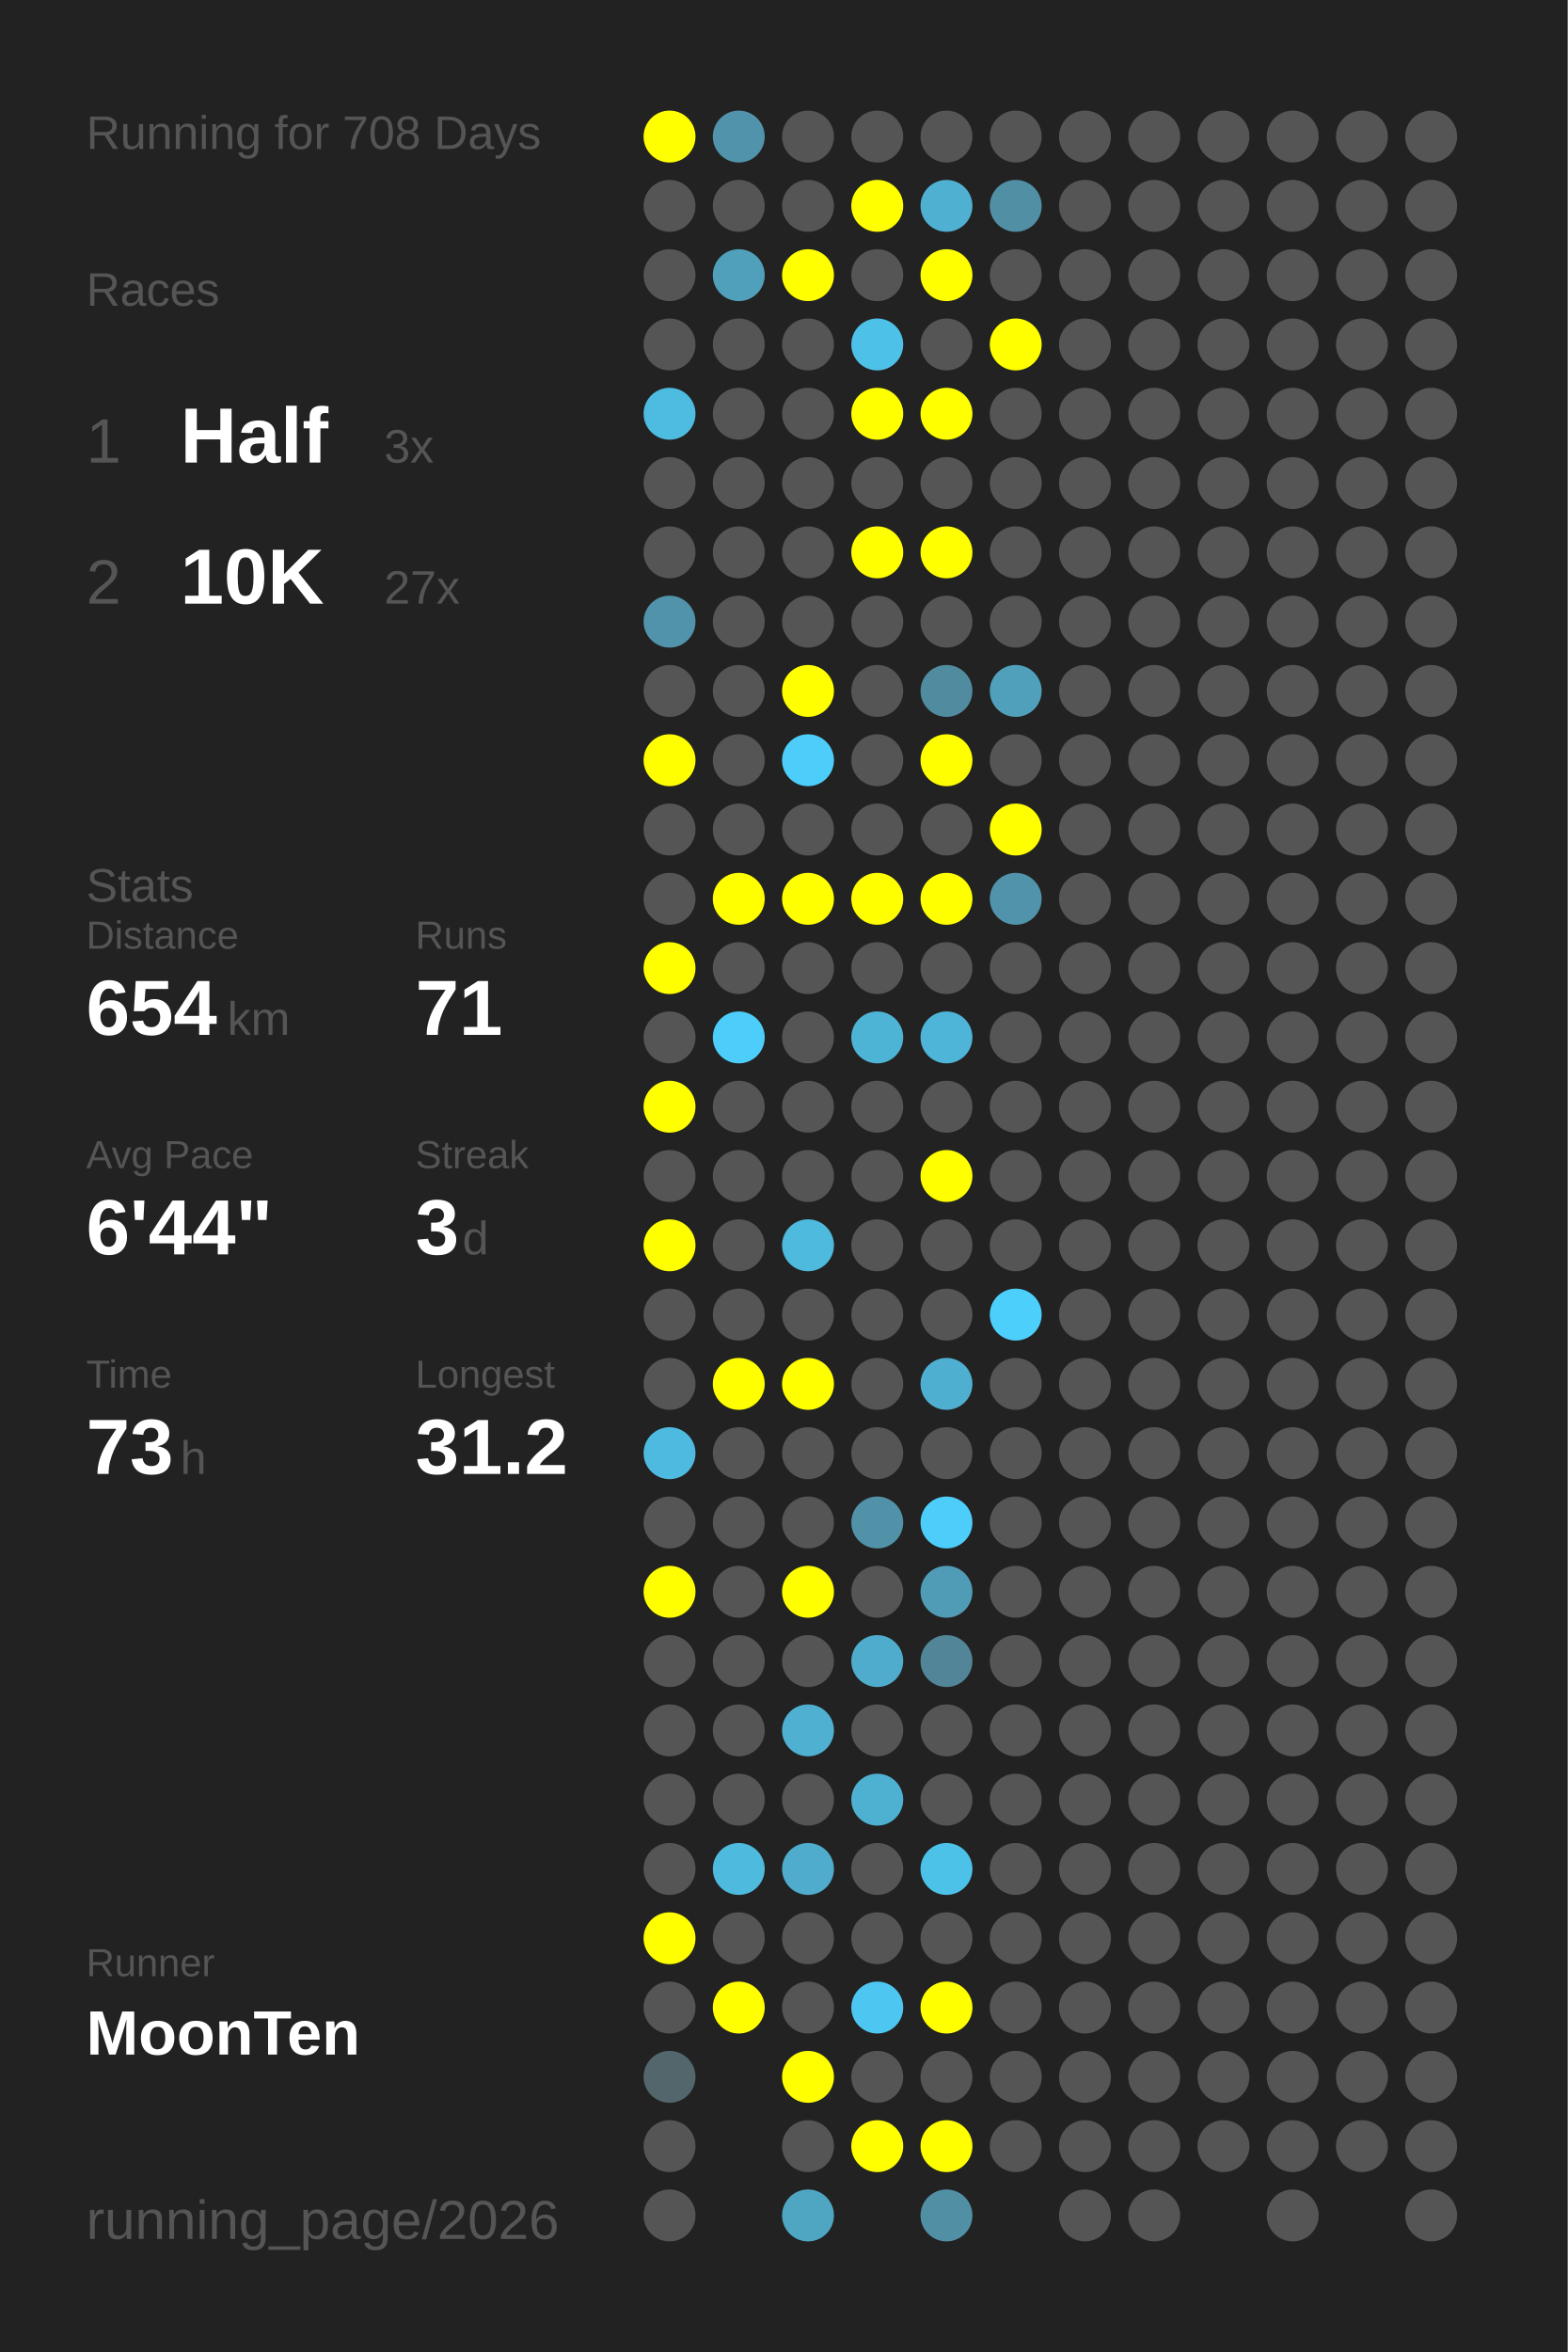
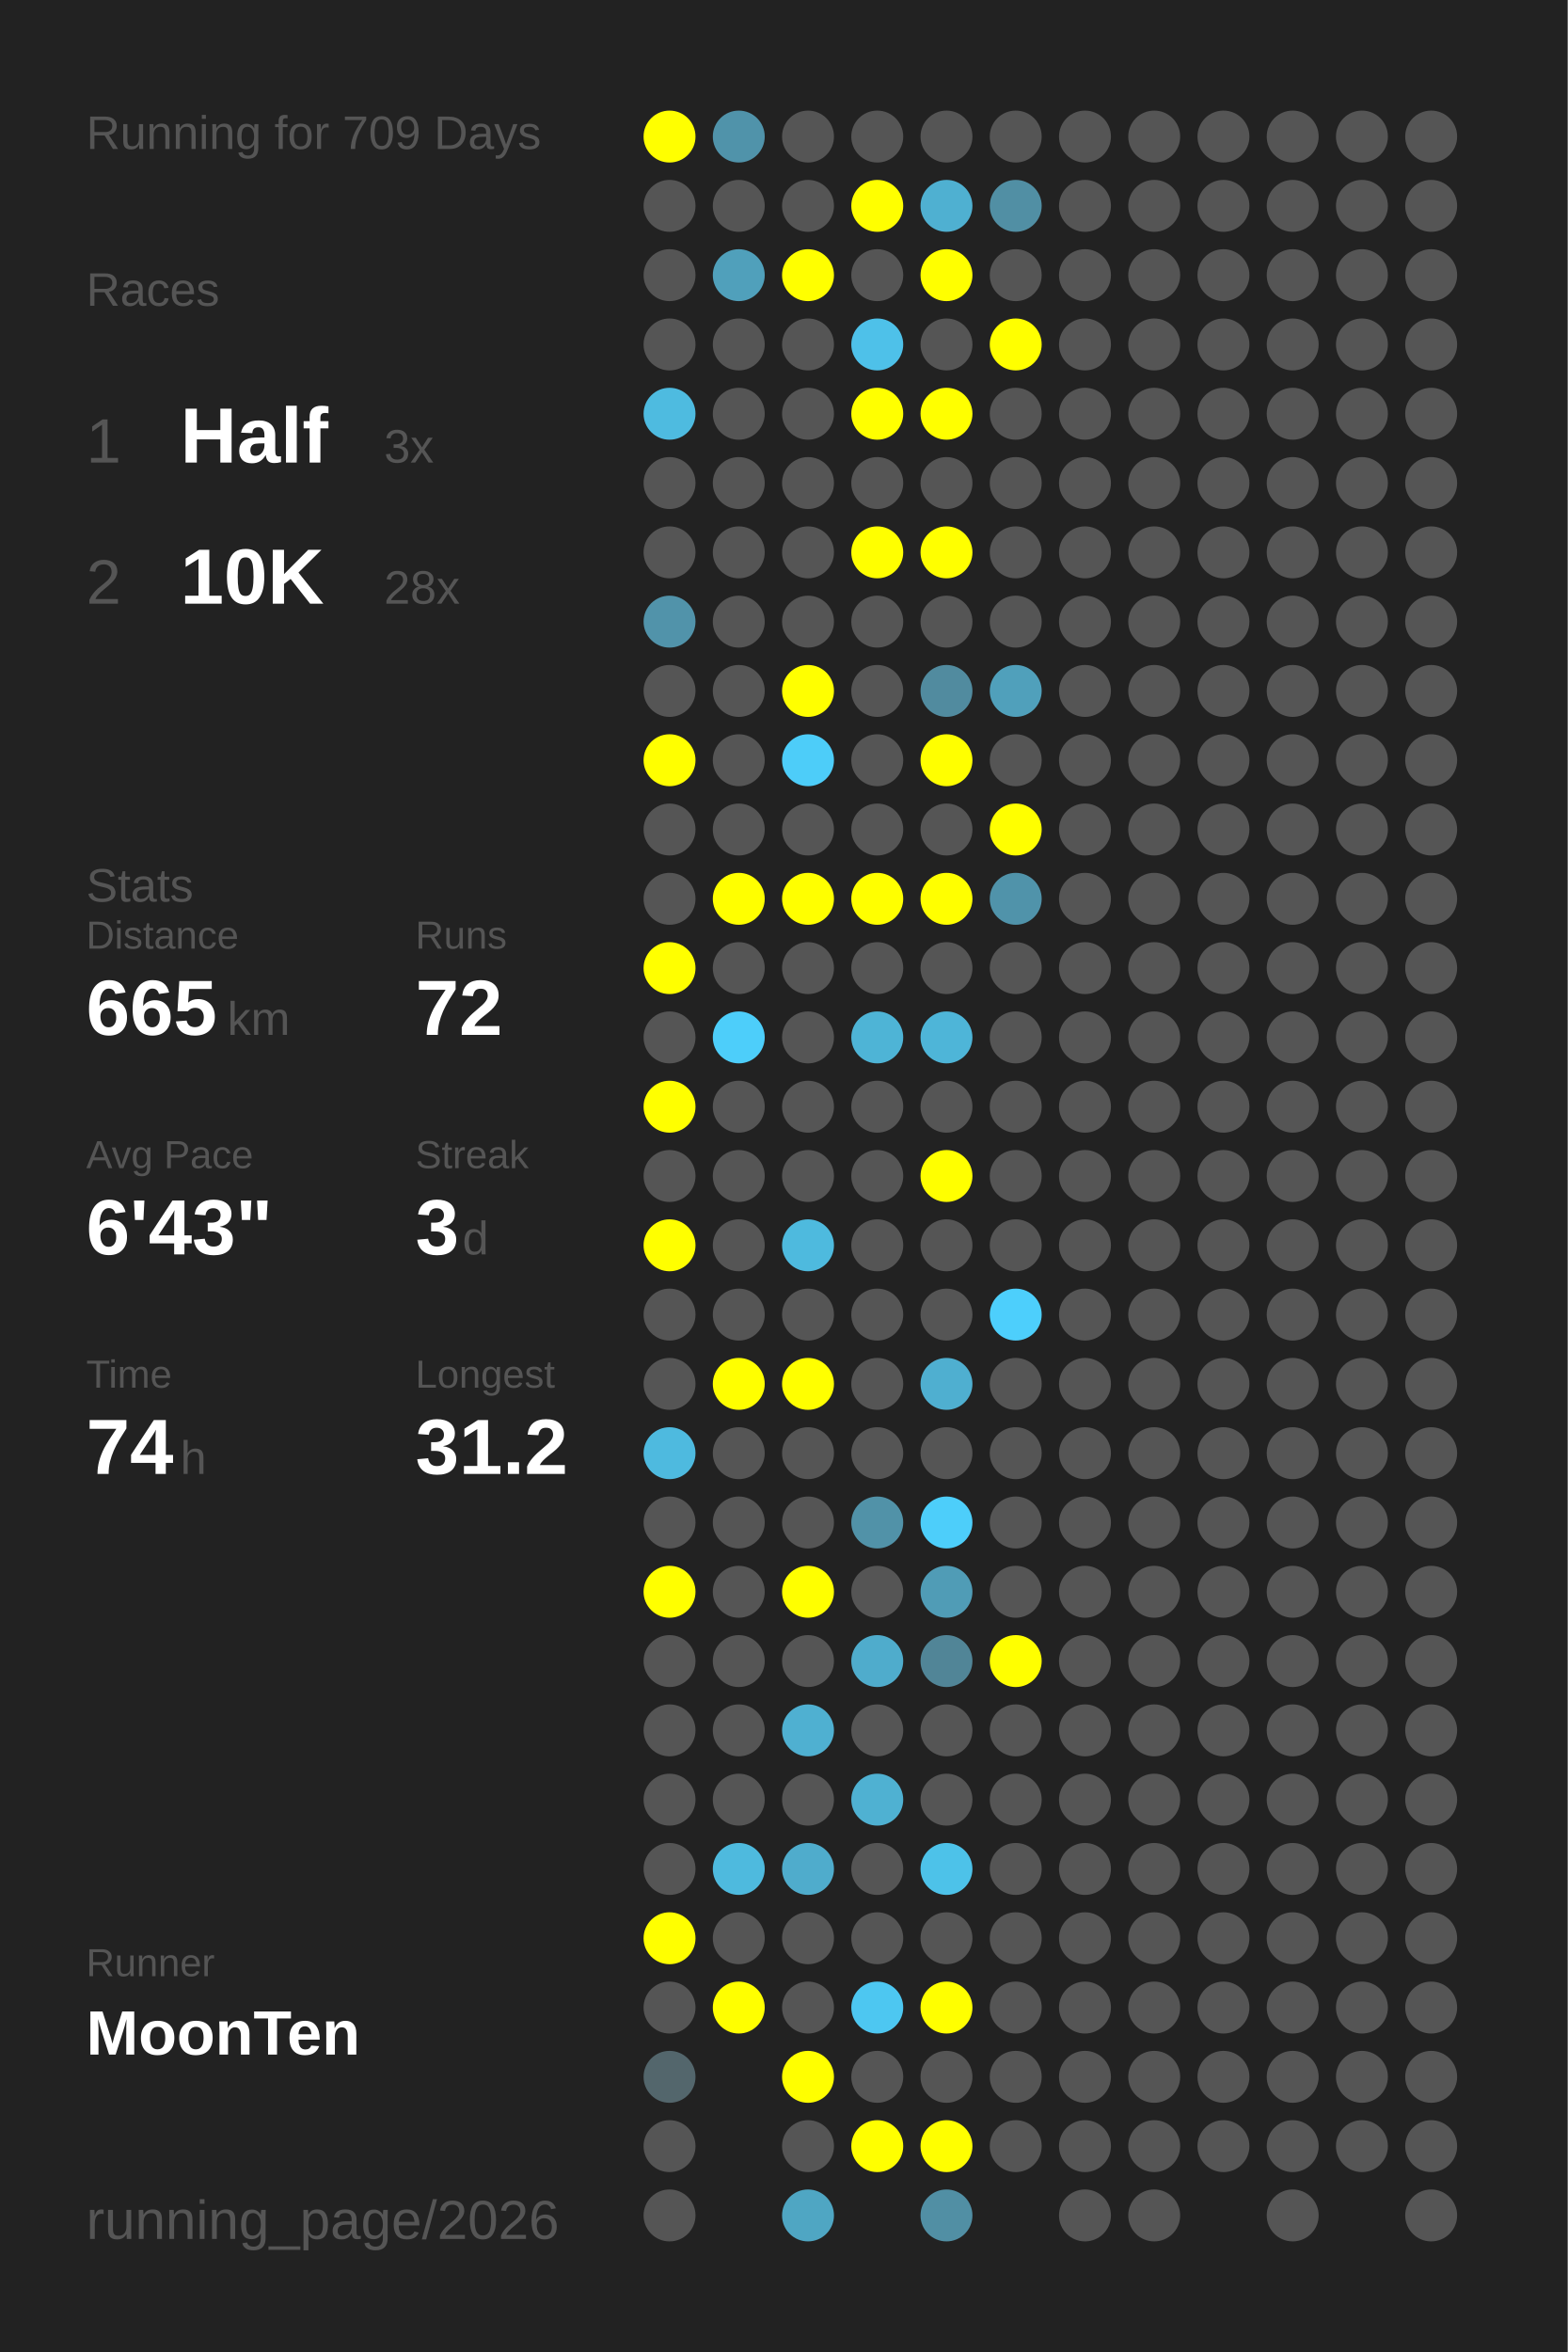
<svg xmlns="http://www.w3.org/2000/svg" baseProfile="full" height="300mm" version="1.1" viewBox="0,0,200,300" width="200mm">
  <defs />
  <rect fill="#222222" height="300" width="200" x="0" y="0" />
-   <text fill="#555555" style="font-size:6px; font-family:Arial;" x="11" y="19">Running for 708 Days</text>
+   <text fill="#555555" style="font-size:6px; font-family:Arial;" x="11" y="19">Running for 709 Days</text>
  <text fill="#555555" style="font-size:6px; font-family:Arial;" x="11" y="39">Races</text>
  <text fill="#555555" style="font-size:8px; font-family:Arial;" x="11" y="59">1</text>
  <text fill="#FFFFFF" style="font-size:10px; font-family:Arial; font-weight:bold;" x="23" y="59">Half</text>
  <text fill="#555555" style="font-size:6px; font-family:Arial;" x="49" y="59">3x</text>
  <text fill="#555555" style="font-size:8px; font-family:Arial;" x="11" y="77">2</text>
  <text fill="#FFFFFF" style="font-size:10px; font-family:Arial; font-weight:bold;" x="23" y="77">10K</text>
-   <text fill="#555555" style="font-size:6px; font-family:Arial;" x="49" y="77">27x</text>
+   <text fill="#555555" style="font-size:6px; font-family:Arial;" x="49" y="77">28x</text>
  <text fill="#555555" style="font-size:6px; font-family:Arial;" x="11" y="115">Stats</text>
  <text fill="#555555" style="font-size:5px; font-family:Arial;" x="11" y="121">Distance</text>
-   <text fill="#FFFFFF" style="font-size:10px; font-family:Arial; font-weight:bold;" x="11" y="132">654</text>
+   <text fill="#FFFFFF" style="font-size:10px; font-family:Arial; font-weight:bold;" x="11" y="132">665</text>
  <text fill="#555555" style="font-size:6px; font-family:Arial;" x="29" y="132">km</text>
  <text fill="#555555" style="font-size:5px; font-family:Arial;" x="53" y="121">Runs</text>
-   <text fill="#FFFFFF" style="font-size:10px; font-family:Arial; font-weight:bold;" x="53" y="132">71</text>
+   <text fill="#FFFFFF" style="font-size:10px; font-family:Arial; font-weight:bold;" x="53" y="132">72</text>
  <text fill="#555555" style="font-size:5px; font-family:Arial;" x="11" y="149">Avg Pace</text>
-   <text fill="#FFFFFF" style="font-size:10px; font-family:Arial; font-weight:bold;" x="11" y="160">6'44"</text>
+   <text fill="#FFFFFF" style="font-size:10px; font-family:Arial; font-weight:bold;" x="11" y="160">6'43"</text>
  <text fill="#555555" style="font-size:5px; font-family:Arial;" x="53" y="149">Streak</text>
  <text fill="#FFFFFF" style="font-size:10px; font-family:Arial; font-weight:bold;" x="53" y="160">3</text>
  <text fill="#555555" style="font-size:6px; font-family:Arial;" x="59" y="160">d</text>
  <text fill="#555555" style="font-size:5px; font-family:Arial;" x="11" y="177">Time</text>
-   <text fill="#FFFFFF" style="font-size:10px; font-family:Arial; font-weight:bold;" x="11" y="188">73</text>
+   <text fill="#FFFFFF" style="font-size:10px; font-family:Arial; font-weight:bold;" x="11" y="188">74</text>
  <text fill="#555555" style="font-size:6px; font-family:Arial;" x="23" y="188">h</text>
  <text fill="#555555" style="font-size:5px; font-family:Arial;" x="53" y="177">Longest</text>
  <text fill="#FFFFFF" style="font-size:10px; font-family:Arial; font-weight:bold;" x="53" y="188">31.2</text>
  <text fill="#555555" style="font-size:5px; font-family:Arial;" x="11" y="252.065">Runner</text>
  <text fill="#FFFFFF" style="font-size:8px; font-family:Arial; font-weight:bold;" x="11" y="262.065">MoonTen</text>
  <text fill="#555555" style="font-size:7px; font-family:Arial;" x="11" y="285.581">running_page/2026</text>
  <circle cx="85.417" cy="17.419" fill="#FFFF00" r="3.312" />
  <circle cx="85.417" cy="26.258" fill="#555555" r="3.312" />
  <circle cx="85.417" cy="35.097" fill="#555555" r="3.312" />
  <circle cx="85.417" cy="43.935" fill="#555555" r="3.312" />
  <circle cx="85.417" cy="52.774" fill="#4ebbe0" r="3.312" />
  <circle cx="85.417" cy="61.613" fill="#555555" r="3.312" />
  <circle cx="85.417" cy="70.452" fill="#555555" r="3.312" />
  <circle cx="85.417" cy="79.29" fill="#5193aa" r="3.312" />
  <circle cx="85.417" cy="88.129" fill="#555555" r="3.312" />
  <circle cx="85.417" cy="96.968" fill="#FFFF00" r="3.312" />
  <circle cx="85.417" cy="105.806" fill="#555555" r="3.312" />
  <circle cx="85.417" cy="114.645" fill="#555555" r="3.312" />
  <circle cx="85.417" cy="123.484" fill="#FFFF00" r="3.312" />
  <circle cx="85.417" cy="132.323" fill="#555555" r="3.312" />
  <circle cx="85.417" cy="141.161" fill="#FFFF00" r="3.312" />
  <circle cx="85.417" cy="150" fill="#555555" r="3.312" />
  <circle cx="85.417" cy="158.839" fill="#FFFF00" r="3.312" />
  <circle cx="85.417" cy="167.677" fill="#555555" r="3.312" />
  <circle cx="85.417" cy="176.516" fill="#555555" r="3.312" />
  <circle cx="85.417" cy="185.355" fill="#4ebadf" r="3.312" />
  <circle cx="85.417" cy="194.194" fill="#555555" r="3.312" />
  <circle cx="85.417" cy="203.032" fill="#FFFF00" r="3.312" />
  <circle cx="85.417" cy="211.871" fill="#555555" r="3.312" />
  <circle cx="85.417" cy="220.71" fill="#555555" r="3.312" />
  <circle cx="85.417" cy="229.548" fill="#555555" r="3.312" />
  <circle cx="85.417" cy="238.387" fill="#555555" r="3.312" />
  <circle cx="85.417" cy="247.226" fill="#FFFF00" r="3.312" />
  <circle cx="85.417" cy="256.065" fill="#555555" r="3.312" />
  <circle cx="85.417" cy="264.903" fill="#53666c" r="3.312" />
  <circle cx="85.417" cy="273.742" fill="#555555" r="3.312" />
  <circle cx="85.417" cy="282.581" fill="#555555" r="3.312" />
  <circle cx="94.25" cy="17.419" fill="#5093aa" r="3.312" />
  <circle cx="94.25" cy="26.258" fill="#555555" r="3.312" />
  <circle cx="94.25" cy="35.097" fill="#50a0bb" r="3.312" />
  <circle cx="94.25" cy="43.935" fill="#555555" r="3.312" />
  <circle cx="94.25" cy="52.774" fill="#555555" r="3.312" />
  <circle cx="94.25" cy="61.613" fill="#555555" r="3.312" />
  <circle cx="94.25" cy="70.452" fill="#555555" r="3.312" />
  <circle cx="94.25" cy="79.29" fill="#555555" r="3.312" />
  <circle cx="94.25" cy="88.129" fill="#555555" r="3.312" />
  <circle cx="94.25" cy="96.968" fill="#555555" r="3.312" />
  <circle cx="94.25" cy="105.806" fill="#555555" r="3.312" />
  <circle cx="94.25" cy="114.645" fill="#FFFF00" r="3.312" />
  <circle cx="94.25" cy="123.484" fill="#555555" r="3.312" />
  <circle cx="94.25" cy="132.323" fill="#4dcefa" r="3.312" />
  <circle cx="94.25" cy="141.161" fill="#555555" r="3.312" />
  <circle cx="94.25" cy="150" fill="#555555" r="3.312" />
  <circle cx="94.25" cy="158.839" fill="#555555" r="3.312" />
  <circle cx="94.25" cy="167.677" fill="#555555" r="3.312" />
  <circle cx="94.25" cy="176.516" fill="#FFFF00" r="3.312" />
  <circle cx="94.25" cy="185.355" fill="#555555" r="3.312" />
  <circle cx="94.25" cy="194.194" fill="#555555" r="3.312" />
  <circle cx="94.25" cy="203.032" fill="#555555" r="3.312" />
  <circle cx="94.25" cy="211.871" fill="#555555" r="3.312" />
  <circle cx="94.25" cy="220.71" fill="#555555" r="3.312" />
  <circle cx="94.25" cy="229.548" fill="#555555" r="3.312" />
  <circle cx="94.25" cy="238.387" fill="#4ebade" r="3.312" />
  <circle cx="94.25" cy="247.226" fill="#555555" r="3.312" />
  <circle cx="94.25" cy="256.065" fill="#FFFF00" r="3.312" />
  <circle cx="103.083" cy="17.419" fill="#555555" r="3.312" />
  <circle cx="103.083" cy="26.258" fill="#555555" r="3.312" />
  <circle cx="103.083" cy="35.097" fill="#FFFF00" r="3.312" />
  <circle cx="103.083" cy="43.935" fill="#555555" r="3.312" />
  <circle cx="103.083" cy="52.774" fill="#555555" r="3.312" />
  <circle cx="103.083" cy="61.613" fill="#555555" r="3.312" />
  <circle cx="103.083" cy="70.452" fill="#555555" r="3.312" />
  <circle cx="103.083" cy="79.29" fill="#555555" r="3.312" />
  <circle cx="103.083" cy="88.129" fill="#FFFF00" r="3.312" />
  <circle cx="103.083" cy="96.968" fill="#4dcdf9" r="3.312" />
  <circle cx="103.083" cy="105.806" fill="#555555" r="3.312" />
  <circle cx="103.083" cy="114.645" fill="#FFFF00" r="3.312" />
  <circle cx="103.083" cy="123.484" fill="#555555" r="3.312" />
  <circle cx="103.083" cy="132.323" fill="#555555" r="3.312" />
  <circle cx="103.083" cy="141.161" fill="#555555" r="3.312" />
  <circle cx="103.083" cy="150" fill="#555555" r="3.312" />
  <circle cx="103.083" cy="158.839" fill="#4ebade" r="3.312" />
  <circle cx="103.083" cy="167.677" fill="#555555" r="3.312" />
  <circle cx="103.083" cy="176.516" fill="#FFFF00" r="3.312" />
  <circle cx="103.083" cy="185.355" fill="#555555" r="3.312" />
  <circle cx="103.083" cy="194.194" fill="#555555" r="3.312" />
  <circle cx="103.083" cy="203.032" fill="#FFFF00" r="3.312" />
  <circle cx="103.083" cy="211.871" fill="#555555" r="3.312" />
  <circle cx="103.083" cy="220.71" fill="#4fb0d1" r="3.312" />
  <circle cx="103.083" cy="229.548" fill="#555555" r="3.312" />
  <circle cx="103.083" cy="238.387" fill="#4faccc" r="3.312" />
  <circle cx="103.083" cy="247.226" fill="#555555" r="3.312" />
  <circle cx="103.083" cy="256.065" fill="#555555" r="3.312" />
  <circle cx="103.083" cy="264.903" fill="#FFFF00" r="3.312" />
  <circle cx="103.083" cy="273.742" fill="#555555" r="3.312" />
  <circle cx="103.083" cy="282.581" fill="#4fa6c3" r="3.312" />
  <circle cx="111.917" cy="17.419" fill="#555555" r="3.312" />
  <circle cx="111.917" cy="26.258" fill="#FFFF00" r="3.312" />
  <circle cx="111.917" cy="35.097" fill="#555555" r="3.312" />
  <circle cx="111.917" cy="43.935" fill="#4ec1e9" r="3.312" />
  <circle cx="111.917" cy="52.774" fill="#FFFF00" r="3.312" />
  <circle cx="111.917" cy="61.613" fill="#555555" r="3.312" />
  <circle cx="111.917" cy="70.452" fill="#FFFF00" r="3.312" />
  <circle cx="111.917" cy="79.29" fill="#555555" r="3.312" />
  <circle cx="111.917" cy="88.129" fill="#555555" r="3.312" />
  <circle cx="111.917" cy="96.968" fill="#555555" r="3.312" />
  <circle cx="111.917" cy="105.806" fill="#555555" r="3.312" />
  <circle cx="111.917" cy="114.645" fill="#FFFF00" r="3.312" />
  <circle cx="111.917" cy="123.484" fill="#555555" r="3.312" />
  <circle cx="111.917" cy="132.323" fill="#4eb4d6" r="3.312" />
  <circle cx="111.917" cy="141.161" fill="#555555" r="3.312" />
  <circle cx="111.917" cy="150" fill="#555555" r="3.312" />
  <circle cx="111.917" cy="158.839" fill="#555555" r="3.312" />
  <circle cx="111.917" cy="167.677" fill="#555555" r="3.312" />
  <circle cx="111.917" cy="176.516" fill="#555555" r="3.312" />
  <circle cx="111.917" cy="185.355" fill="#555555" r="3.312" />
  <circle cx="111.917" cy="194.194" fill="#5192a8" r="3.312" />
  <circle cx="111.917" cy="203.032" fill="#555555" r="3.312" />
  <circle cx="111.917" cy="211.871" fill="#4faccc" r="3.312" />
  <circle cx="111.917" cy="220.71" fill="#555555" r="3.312" />
  <circle cx="111.917" cy="229.548" fill="#4fb1d2" r="3.312" />
  <circle cx="111.917" cy="238.387" fill="#555555" r="3.312" />
  <circle cx="111.917" cy="247.226" fill="#555555" r="3.312" />
  <circle cx="111.917" cy="256.065" fill="#4dc7f1" r="3.312" />
  <circle cx="111.917" cy="264.903" fill="#555555" r="3.312" />
  <circle cx="111.917" cy="273.742" fill="#FFFF00" r="3.312" />
  <circle cx="120.75" cy="17.419" fill="#555555" r="3.312" />
  <circle cx="120.75" cy="26.258" fill="#4fb0d1" r="3.312" />
  <circle cx="120.75" cy="35.097" fill="#FFFF00" r="3.312" />
  <circle cx="120.75" cy="43.935" fill="#555555" r="3.312" />
  <circle cx="120.75" cy="52.774" fill="#FFFF00" r="3.312" />
  <circle cx="120.75" cy="61.613" fill="#555555" r="3.312" />
  <circle cx="120.75" cy="70.452" fill="#FFFF00" r="3.312" />
  <circle cx="120.75" cy="79.29" fill="#555555" r="3.312" />
  <circle cx="120.75" cy="88.129" fill="#518b9f" r="3.312" />
  <circle cx="120.75" cy="96.968" fill="#FFFF00" r="3.312" />
  <circle cx="120.75" cy="105.806" fill="#555555" r="3.312" />
  <circle cx="120.75" cy="114.645" fill="#FFFF00" r="3.312" />
  <circle cx="120.75" cy="123.484" fill="#555555" r="3.312" />
  <circle cx="120.75" cy="132.323" fill="#4eb5d8" r="3.312" />
  <circle cx="120.75" cy="141.161" fill="#555555" r="3.312" />
  <circle cx="120.75" cy="150" fill="#FFFF00" r="3.312" />
  <circle cx="120.75" cy="158.839" fill="#555555" r="3.312" />
  <circle cx="120.75" cy="167.677" fill="#555555" r="3.312" />
  <circle cx="120.75" cy="176.516" fill="#4fafd0" r="3.312" />
  <circle cx="120.75" cy="185.355" fill="#555555" r="3.312" />
  <circle cx="120.75" cy="194.194" fill="#4dcefa" r="3.312" />
  <circle cx="120.75" cy="203.032" fill="#509cb6" r="3.312" />
  <circle cx="120.75" cy="211.871" fill="#518597" r="3.312" />
  <circle cx="120.75" cy="220.71" fill="#555555" r="3.312" />
  <circle cx="120.75" cy="229.548" fill="#555555" r="3.312" />
  <circle cx="120.75" cy="238.387" fill="#4dc2e9" r="3.312" />
  <circle cx="120.75" cy="247.226" fill="#555555" r="3.312" />
  <circle cx="120.75" cy="256.065" fill="#FFFF00" r="3.312" />
  <circle cx="120.75" cy="264.903" fill="#555555" r="3.312" />
  <circle cx="120.75" cy="273.742" fill="#FFFF00" r="3.312" />
  <circle cx="120.75" cy="282.581" fill="#518fa4" r="3.312" />
  <circle cx="129.583" cy="17.419" fill="#555555" r="3.312" />
  <circle cx="129.583" cy="26.258" fill="#518fa4" r="3.312" />
  <circle cx="129.583" cy="35.097" fill="#555555" r="3.312" />
  <circle cx="129.583" cy="43.935" fill="#FFFF00" r="3.312" />
  <circle cx="129.583" cy="52.774" fill="#555555" r="3.312" />
  <circle cx="129.583" cy="61.613" fill="#555555" r="3.312" />
  <circle cx="129.583" cy="70.452" fill="#555555" r="3.312" />
  <circle cx="129.583" cy="79.29" fill="#555555" r="3.312" />
  <circle cx="129.583" cy="88.129" fill="#50a0bb" r="3.312" />
  <circle cx="129.583" cy="96.968" fill="#555555" r="3.312" />
  <circle cx="129.583" cy="105.806" fill="#FFFF00" r="3.312" />
  <circle cx="129.583" cy="114.645" fill="#5093aa" r="3.312" />
  <circle cx="129.583" cy="123.484" fill="#555555" r="3.312" />
  <circle cx="129.583" cy="132.323" fill="#555555" r="3.312" />
  <circle cx="129.583" cy="141.161" fill="#555555" r="3.312" />
  <circle cx="129.583" cy="150" fill="#555555" r="3.312" />
  <circle cx="129.583" cy="158.839" fill="#555555" r="3.312" />
  <circle cx="129.583" cy="167.677" fill="#4dcffc" r="3.312" />
  <circle cx="129.583" cy="176.516" fill="#555555" r="3.312" />
  <circle cx="129.583" cy="185.355" fill="#555555" r="3.312" />
  <circle cx="129.583" cy="194.194" fill="#555555" r="3.312" />
  <circle cx="129.583" cy="203.032" fill="#555555" r="3.312" />
-   <circle cx="129.583" cy="211.871" fill="#555555" r="3.312" />
+   <circle cx="129.583" cy="211.871" fill="#FFFF00" r="3.312" />
  <circle cx="129.583" cy="220.71" fill="#555555" r="3.312" />
  <circle cx="129.583" cy="229.548" fill="#555555" r="3.312" />
  <circle cx="129.583" cy="238.387" fill="#555555" r="3.312" />
  <circle cx="129.583" cy="247.226" fill="#555555" r="3.312" />
  <circle cx="129.583" cy="256.065" fill="#555555" r="3.312" />
  <circle cx="129.583" cy="264.903" fill="#555555" r="3.312" />
  <circle cx="129.583" cy="273.742" fill="#555555" r="3.312" />
  <circle cx="138.417" cy="17.419" fill="#555555" r="3.312" />
  <circle cx="138.417" cy="26.258" fill="#555555" r="3.312" />
  <circle cx="138.417" cy="35.097" fill="#555555" r="3.312" />
  <circle cx="138.417" cy="43.935" fill="#555555" r="3.312" />
  <circle cx="138.417" cy="52.774" fill="#555555" r="3.312" />
  <circle cx="138.417" cy="61.613" fill="#555555" r="3.312" />
  <circle cx="138.417" cy="70.452" fill="#555555" r="3.312" />
  <circle cx="138.417" cy="79.29" fill="#555555" r="3.312" />
  <circle cx="138.417" cy="88.129" fill="#555555" r="3.312" />
  <circle cx="138.417" cy="96.968" fill="#555555" r="3.312" />
  <circle cx="138.417" cy="105.806" fill="#555555" r="3.312" />
  <circle cx="138.417" cy="114.645" fill="#555555" r="3.312" />
  <circle cx="138.417" cy="123.484" fill="#555555" r="3.312" />
  <circle cx="138.417" cy="132.323" fill="#555555" r="3.312" />
  <circle cx="138.417" cy="141.161" fill="#555555" r="3.312" />
  <circle cx="138.417" cy="150" fill="#555555" r="3.312" />
  <circle cx="138.417" cy="158.839" fill="#555555" r="3.312" />
  <circle cx="138.417" cy="167.677" fill="#555555" r="3.312" />
  <circle cx="138.417" cy="176.516" fill="#555555" r="3.312" />
  <circle cx="138.417" cy="185.355" fill="#555555" r="3.312" />
  <circle cx="138.417" cy="194.194" fill="#555555" r="3.312" />
  <circle cx="138.417" cy="203.032" fill="#555555" r="3.312" />
  <circle cx="138.417" cy="211.871" fill="#555555" r="3.312" />
  <circle cx="138.417" cy="220.71" fill="#555555" r="3.312" />
  <circle cx="138.417" cy="229.548" fill="#555555" r="3.312" />
  <circle cx="138.417" cy="238.387" fill="#555555" r="3.312" />
  <circle cx="138.417" cy="247.226" fill="#555555" r="3.312" />
  <circle cx="138.417" cy="256.065" fill="#555555" r="3.312" />
  <circle cx="138.417" cy="264.903" fill="#555555" r="3.312" />
  <circle cx="138.417" cy="273.742" fill="#555555" r="3.312" />
  <circle cx="138.417" cy="282.581" fill="#555555" r="3.312" />
  <circle cx="147.25" cy="17.419" fill="#555555" r="3.312" />
  <circle cx="147.25" cy="26.258" fill="#555555" r="3.312" />
  <circle cx="147.25" cy="35.097" fill="#555555" r="3.312" />
  <circle cx="147.25" cy="43.935" fill="#555555" r="3.312" />
  <circle cx="147.25" cy="52.774" fill="#555555" r="3.312" />
  <circle cx="147.25" cy="61.613" fill="#555555" r="3.312" />
  <circle cx="147.25" cy="70.452" fill="#555555" r="3.312" />
  <circle cx="147.25" cy="79.29" fill="#555555" r="3.312" />
  <circle cx="147.25" cy="88.129" fill="#555555" r="3.312" />
  <circle cx="147.25" cy="96.968" fill="#555555" r="3.312" />
  <circle cx="147.25" cy="105.806" fill="#555555" r="3.312" />
  <circle cx="147.25" cy="114.645" fill="#555555" r="3.312" />
  <circle cx="147.25" cy="123.484" fill="#555555" r="3.312" />
  <circle cx="147.25" cy="132.323" fill="#555555" r="3.312" />
  <circle cx="147.25" cy="141.161" fill="#555555" r="3.312" />
  <circle cx="147.25" cy="150" fill="#555555" r="3.312" />
  <circle cx="147.25" cy="158.839" fill="#555555" r="3.312" />
  <circle cx="147.25" cy="167.677" fill="#555555" r="3.312" />
  <circle cx="147.25" cy="176.516" fill="#555555" r="3.312" />
  <circle cx="147.25" cy="185.355" fill="#555555" r="3.312" />
  <circle cx="147.25" cy="194.194" fill="#555555" r="3.312" />
  <circle cx="147.25" cy="203.032" fill="#555555" r="3.312" />
  <circle cx="147.25" cy="211.871" fill="#555555" r="3.312" />
  <circle cx="147.25" cy="220.71" fill="#555555" r="3.312" />
  <circle cx="147.25" cy="229.548" fill="#555555" r="3.312" />
  <circle cx="147.25" cy="238.387" fill="#555555" r="3.312" />
  <circle cx="147.25" cy="247.226" fill="#555555" r="3.312" />
  <circle cx="147.25" cy="256.065" fill="#555555" r="3.312" />
  <circle cx="147.25" cy="264.903" fill="#555555" r="3.312" />
  <circle cx="147.25" cy="273.742" fill="#555555" r="3.312" />
  <circle cx="147.25" cy="282.581" fill="#555555" r="3.312" />
  <circle cx="156.083" cy="17.419" fill="#555555" r="3.312" />
  <circle cx="156.083" cy="26.258" fill="#555555" r="3.312" />
  <circle cx="156.083" cy="35.097" fill="#555555" r="3.312" />
  <circle cx="156.083" cy="43.935" fill="#555555" r="3.312" />
  <circle cx="156.083" cy="52.774" fill="#555555" r="3.312" />
  <circle cx="156.083" cy="61.613" fill="#555555" r="3.312" />
  <circle cx="156.083" cy="70.452" fill="#555555" r="3.312" />
  <circle cx="156.083" cy="79.29" fill="#555555" r="3.312" />
  <circle cx="156.083" cy="88.129" fill="#555555" r="3.312" />
  <circle cx="156.083" cy="96.968" fill="#555555" r="3.312" />
  <circle cx="156.083" cy="105.806" fill="#555555" r="3.312" />
  <circle cx="156.083" cy="114.645" fill="#555555" r="3.312" />
  <circle cx="156.083" cy="123.484" fill="#555555" r="3.312" />
  <circle cx="156.083" cy="132.323" fill="#555555" r="3.312" />
  <circle cx="156.083" cy="141.161" fill="#555555" r="3.312" />
  <circle cx="156.083" cy="150" fill="#555555" r="3.312" />
  <circle cx="156.083" cy="158.839" fill="#555555" r="3.312" />
  <circle cx="156.083" cy="167.677" fill="#555555" r="3.312" />
  <circle cx="156.083" cy="176.516" fill="#555555" r="3.312" />
  <circle cx="156.083" cy="185.355" fill="#555555" r="3.312" />
  <circle cx="156.083" cy="194.194" fill="#555555" r="3.312" />
  <circle cx="156.083" cy="203.032" fill="#555555" r="3.312" />
  <circle cx="156.083" cy="211.871" fill="#555555" r="3.312" />
  <circle cx="156.083" cy="220.71" fill="#555555" r="3.312" />
  <circle cx="156.083" cy="229.548" fill="#555555" r="3.312" />
  <circle cx="156.083" cy="238.387" fill="#555555" r="3.312" />
  <circle cx="156.083" cy="247.226" fill="#555555" r="3.312" />
  <circle cx="156.083" cy="256.065" fill="#555555" r="3.312" />
  <circle cx="156.083" cy="264.903" fill="#555555" r="3.312" />
  <circle cx="156.083" cy="273.742" fill="#555555" r="3.312" />
  <circle cx="164.917" cy="17.419" fill="#555555" r="3.312" />
  <circle cx="164.917" cy="26.258" fill="#555555" r="3.312" />
  <circle cx="164.917" cy="35.097" fill="#555555" r="3.312" />
  <circle cx="164.917" cy="43.935" fill="#555555" r="3.312" />
  <circle cx="164.917" cy="52.774" fill="#555555" r="3.312" />
  <circle cx="164.917" cy="61.613" fill="#555555" r="3.312" />
  <circle cx="164.917" cy="70.452" fill="#555555" r="3.312" />
  <circle cx="164.917" cy="79.29" fill="#555555" r="3.312" />
  <circle cx="164.917" cy="88.129" fill="#555555" r="3.312" />
  <circle cx="164.917" cy="96.968" fill="#555555" r="3.312" />
  <circle cx="164.917" cy="105.806" fill="#555555" r="3.312" />
  <circle cx="164.917" cy="114.645" fill="#555555" r="3.312" />
  <circle cx="164.917" cy="123.484" fill="#555555" r="3.312" />
  <circle cx="164.917" cy="132.323" fill="#555555" r="3.312" />
  <circle cx="164.917" cy="141.161" fill="#555555" r="3.312" />
  <circle cx="164.917" cy="150" fill="#555555" r="3.312" />
  <circle cx="164.917" cy="158.839" fill="#555555" r="3.312" />
  <circle cx="164.917" cy="167.677" fill="#555555" r="3.312" />
  <circle cx="164.917" cy="176.516" fill="#555555" r="3.312" />
  <circle cx="164.917" cy="185.355" fill="#555555" r="3.312" />
  <circle cx="164.917" cy="194.194" fill="#555555" r="3.312" />
  <circle cx="164.917" cy="203.032" fill="#555555" r="3.312" />
  <circle cx="164.917" cy="211.871" fill="#555555" r="3.312" />
  <circle cx="164.917" cy="220.71" fill="#555555" r="3.312" />
  <circle cx="164.917" cy="229.548" fill="#555555" r="3.312" />
  <circle cx="164.917" cy="238.387" fill="#555555" r="3.312" />
  <circle cx="164.917" cy="247.226" fill="#555555" r="3.312" />
  <circle cx="164.917" cy="256.065" fill="#555555" r="3.312" />
  <circle cx="164.917" cy="264.903" fill="#555555" r="3.312" />
  <circle cx="164.917" cy="273.742" fill="#555555" r="3.312" />
  <circle cx="164.917" cy="282.581" fill="#555555" r="3.312" />
  <circle cx="173.75" cy="17.419" fill="#555555" r="3.312" />
  <circle cx="173.75" cy="26.258" fill="#555555" r="3.312" />
  <circle cx="173.75" cy="35.097" fill="#555555" r="3.312" />
  <circle cx="173.75" cy="43.935" fill="#555555" r="3.312" />
  <circle cx="173.75" cy="52.774" fill="#555555" r="3.312" />
  <circle cx="173.75" cy="61.613" fill="#555555" r="3.312" />
  <circle cx="173.75" cy="70.452" fill="#555555" r="3.312" />
  <circle cx="173.75" cy="79.29" fill="#555555" r="3.312" />
  <circle cx="173.75" cy="88.129" fill="#555555" r="3.312" />
  <circle cx="173.75" cy="96.968" fill="#555555" r="3.312" />
  <circle cx="173.75" cy="105.806" fill="#555555" r="3.312" />
  <circle cx="173.75" cy="114.645" fill="#555555" r="3.312" />
  <circle cx="173.75" cy="123.484" fill="#555555" r="3.312" />
  <circle cx="173.75" cy="132.323" fill="#555555" r="3.312" />
  <circle cx="173.75" cy="141.161" fill="#555555" r="3.312" />
  <circle cx="173.75" cy="150" fill="#555555" r="3.312" />
  <circle cx="173.75" cy="158.839" fill="#555555" r="3.312" />
  <circle cx="173.75" cy="167.677" fill="#555555" r="3.312" />
  <circle cx="173.75" cy="176.516" fill="#555555" r="3.312" />
  <circle cx="173.75" cy="185.355" fill="#555555" r="3.312" />
  <circle cx="173.75" cy="194.194" fill="#555555" r="3.312" />
  <circle cx="173.75" cy="203.032" fill="#555555" r="3.312" />
  <circle cx="173.75" cy="211.871" fill="#555555" r="3.312" />
  <circle cx="173.75" cy="220.71" fill="#555555" r="3.312" />
  <circle cx="173.75" cy="229.548" fill="#555555" r="3.312" />
  <circle cx="173.75" cy="238.387" fill="#555555" r="3.312" />
  <circle cx="173.75" cy="247.226" fill="#555555" r="3.312" />
  <circle cx="173.75" cy="256.065" fill="#555555" r="3.312" />
  <circle cx="173.75" cy="264.903" fill="#555555" r="3.312" />
  <circle cx="173.75" cy="273.742" fill="#555555" r="3.312" />
  <circle cx="182.583" cy="17.419" fill="#555555" r="3.312" />
  <circle cx="182.583" cy="26.258" fill="#555555" r="3.312" />
  <circle cx="182.583" cy="35.097" fill="#555555" r="3.312" />
  <circle cx="182.583" cy="43.935" fill="#555555" r="3.312" />
  <circle cx="182.583" cy="52.774" fill="#555555" r="3.312" />
  <circle cx="182.583" cy="61.613" fill="#555555" r="3.312" />
  <circle cx="182.583" cy="70.452" fill="#555555" r="3.312" />
  <circle cx="182.583" cy="79.29" fill="#555555" r="3.312" />
  <circle cx="182.583" cy="88.129" fill="#555555" r="3.312" />
  <circle cx="182.583" cy="96.968" fill="#555555" r="3.312" />
  <circle cx="182.583" cy="105.806" fill="#555555" r="3.312" />
  <circle cx="182.583" cy="114.645" fill="#555555" r="3.312" />
  <circle cx="182.583" cy="123.484" fill="#555555" r="3.312" />
  <circle cx="182.583" cy="132.323" fill="#555555" r="3.312" />
  <circle cx="182.583" cy="141.161" fill="#555555" r="3.312" />
  <circle cx="182.583" cy="150" fill="#555555" r="3.312" />
  <circle cx="182.583" cy="158.839" fill="#555555" r="3.312" />
  <circle cx="182.583" cy="167.677" fill="#555555" r="3.312" />
  <circle cx="182.583" cy="176.516" fill="#555555" r="3.312" />
  <circle cx="182.583" cy="185.355" fill="#555555" r="3.312" />
  <circle cx="182.583" cy="194.194" fill="#555555" r="3.312" />
  <circle cx="182.583" cy="203.032" fill="#555555" r="3.312" />
  <circle cx="182.583" cy="211.871" fill="#555555" r="3.312" />
  <circle cx="182.583" cy="220.71" fill="#555555" r="3.312" />
  <circle cx="182.583" cy="229.548" fill="#555555" r="3.312" />
  <circle cx="182.583" cy="238.387" fill="#555555" r="3.312" />
  <circle cx="182.583" cy="247.226" fill="#555555" r="3.312" />
  <circle cx="182.583" cy="256.065" fill="#555555" r="3.312" />
  <circle cx="182.583" cy="264.903" fill="#555555" r="3.312" />
  <circle cx="182.583" cy="273.742" fill="#555555" r="3.312" />
  <circle cx="182.583" cy="282.581" fill="#555555" r="3.312" />
</svg>
